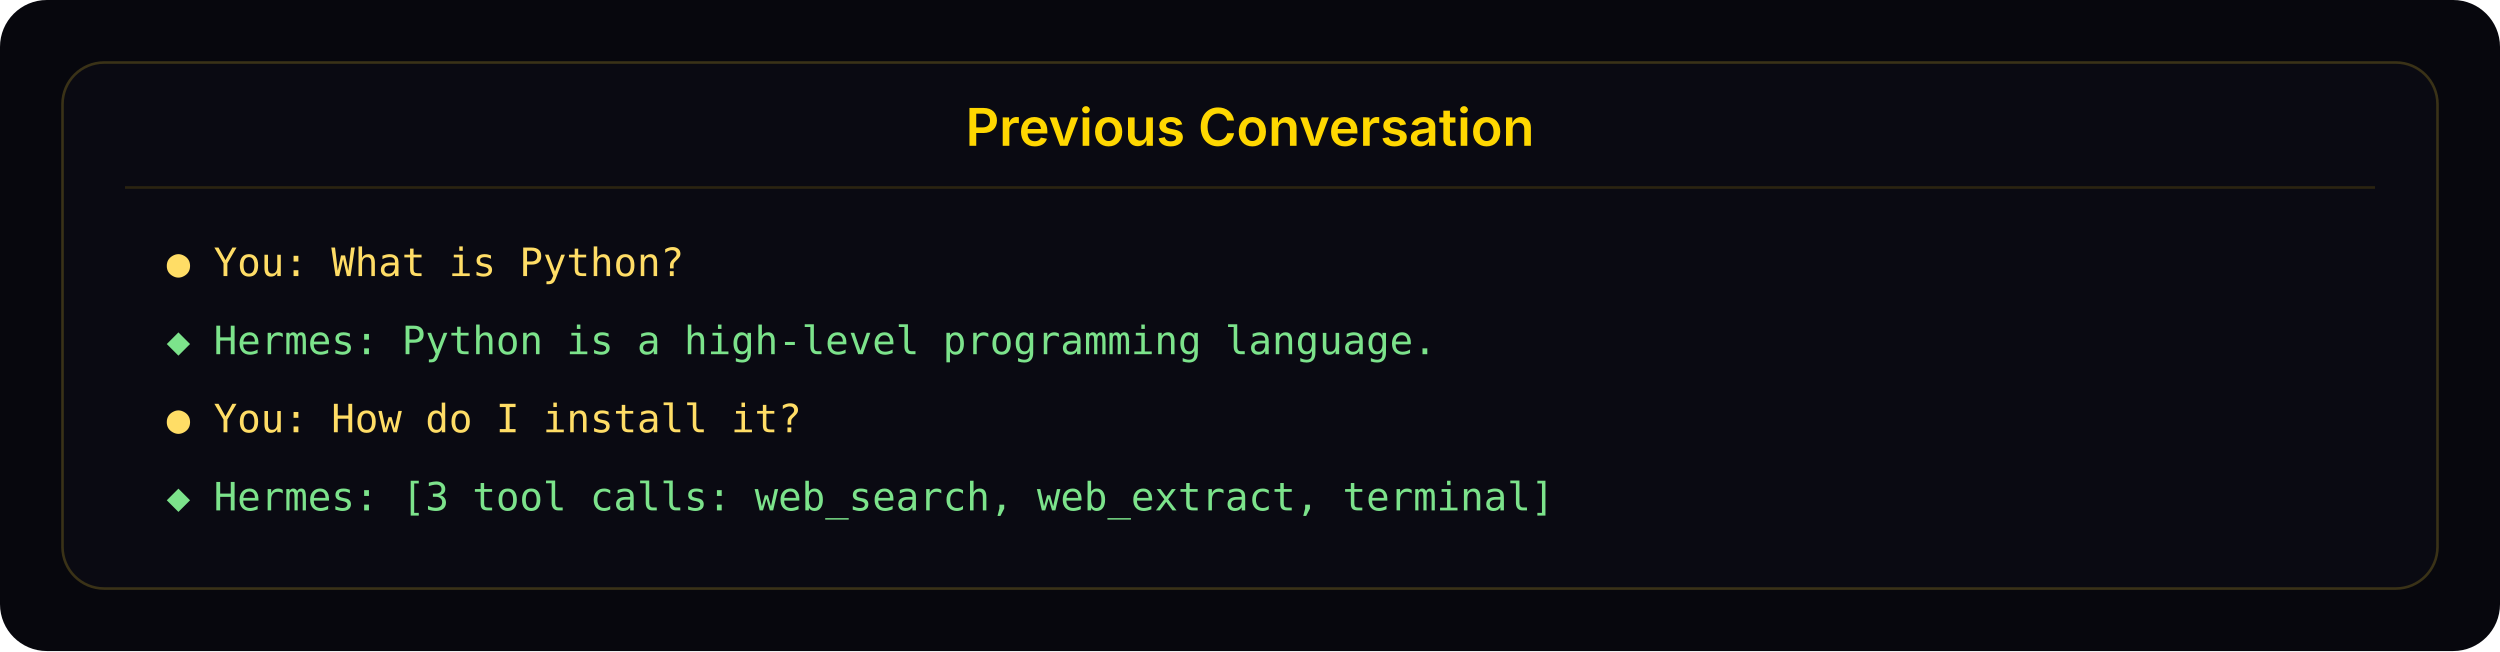
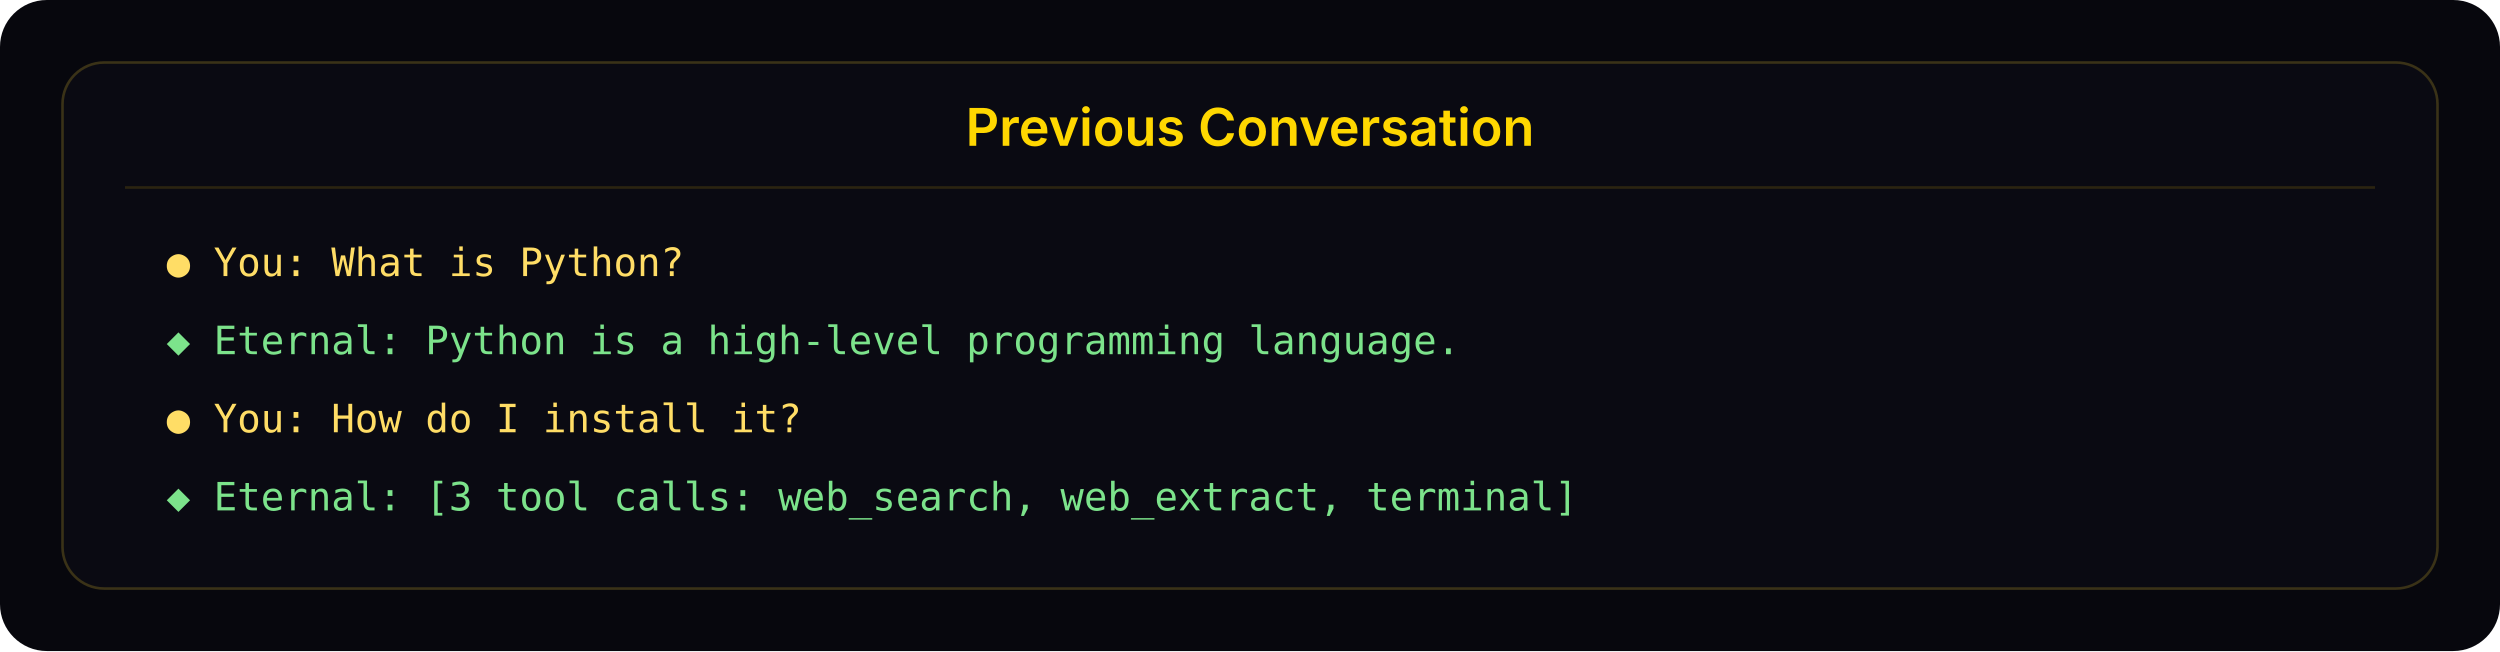
<svg xmlns="http://www.w3.org/2000/svg" width="960" height="250" viewBox="0 0 960 250" role="img" aria-labelledby="title desc">
  <rect width="960" height="250" rx="18" fill="#07070d" />
  <rect x="24" y="24" width="912" height="202" rx="16" fill="#0a0a12" stroke="#3a3217" />
  <text x="480" y="56" text-anchor="middle" fill="#ffd700" font-family="Inter, sans-serif" font-size="20" font-weight="600">Previous Conversation</text>
  <line x1="48" y1="72" x2="912" y2="72" stroke="#2b2410" />
  <text x="64" y="106" fill="#ffdd66" font-family="JetBrains Mono, monospace" font-size="15">● You: What is Python?</text>
-   <text x="64" y="136" fill="#7ce38b" font-family="JetBrains Mono, monospace" font-size="15">◆ Hermes: Python is a high-level programming language.</text>
+   <text x="64" y="136" fill="#7ce38b" font-family="JetBrains Mono, monospace" font-size="15">◆ Eternal: Python is a high-level programming language.</text>
  <text x="64" y="166" fill="#ffdd66" font-family="JetBrains Mono, monospace" font-size="15">● You: How do I install it?</text>
-   <text x="64" y="196" fill="#7ce38b" font-family="JetBrains Mono, monospace" font-size="15">◆ Hermes: [3 tool calls: web_search, web_extract, terminal]</text>
+   <text x="64" y="196" fill="#7ce38b" font-family="JetBrains Mono, monospace" font-size="15">◆ Eternal: [3 tool calls: web_search, web_extract, terminal]</text>
</svg>
